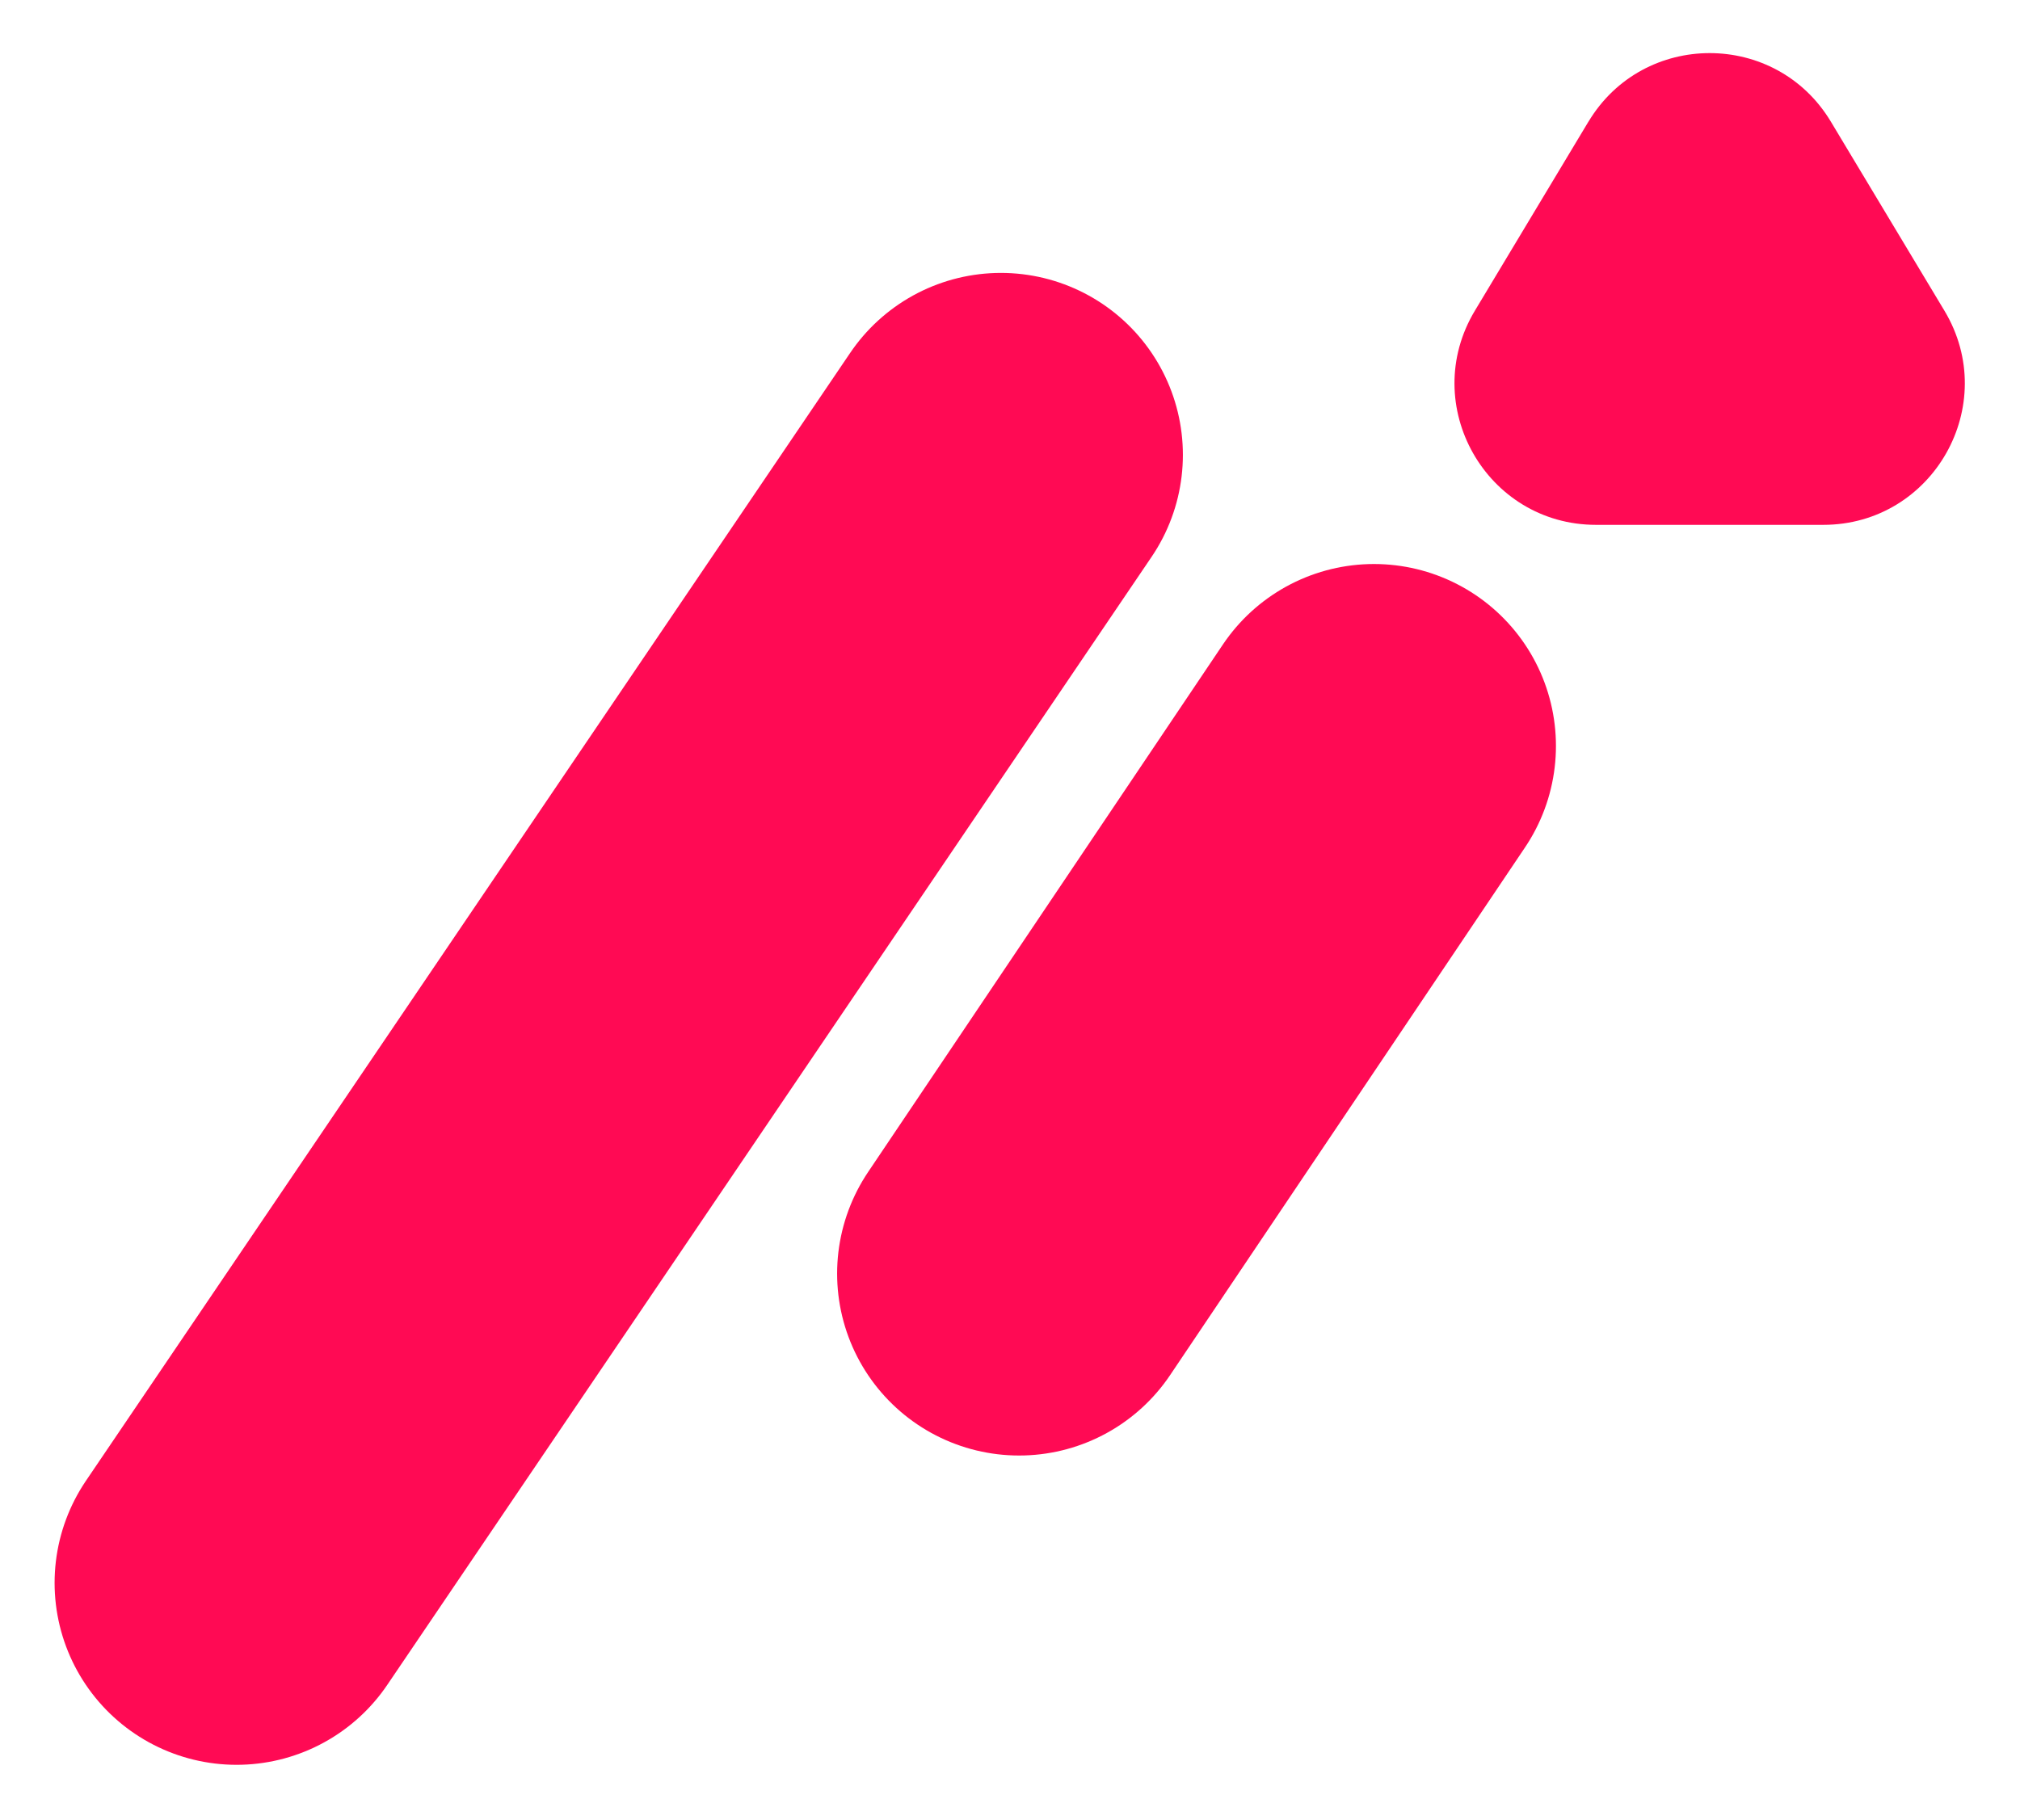
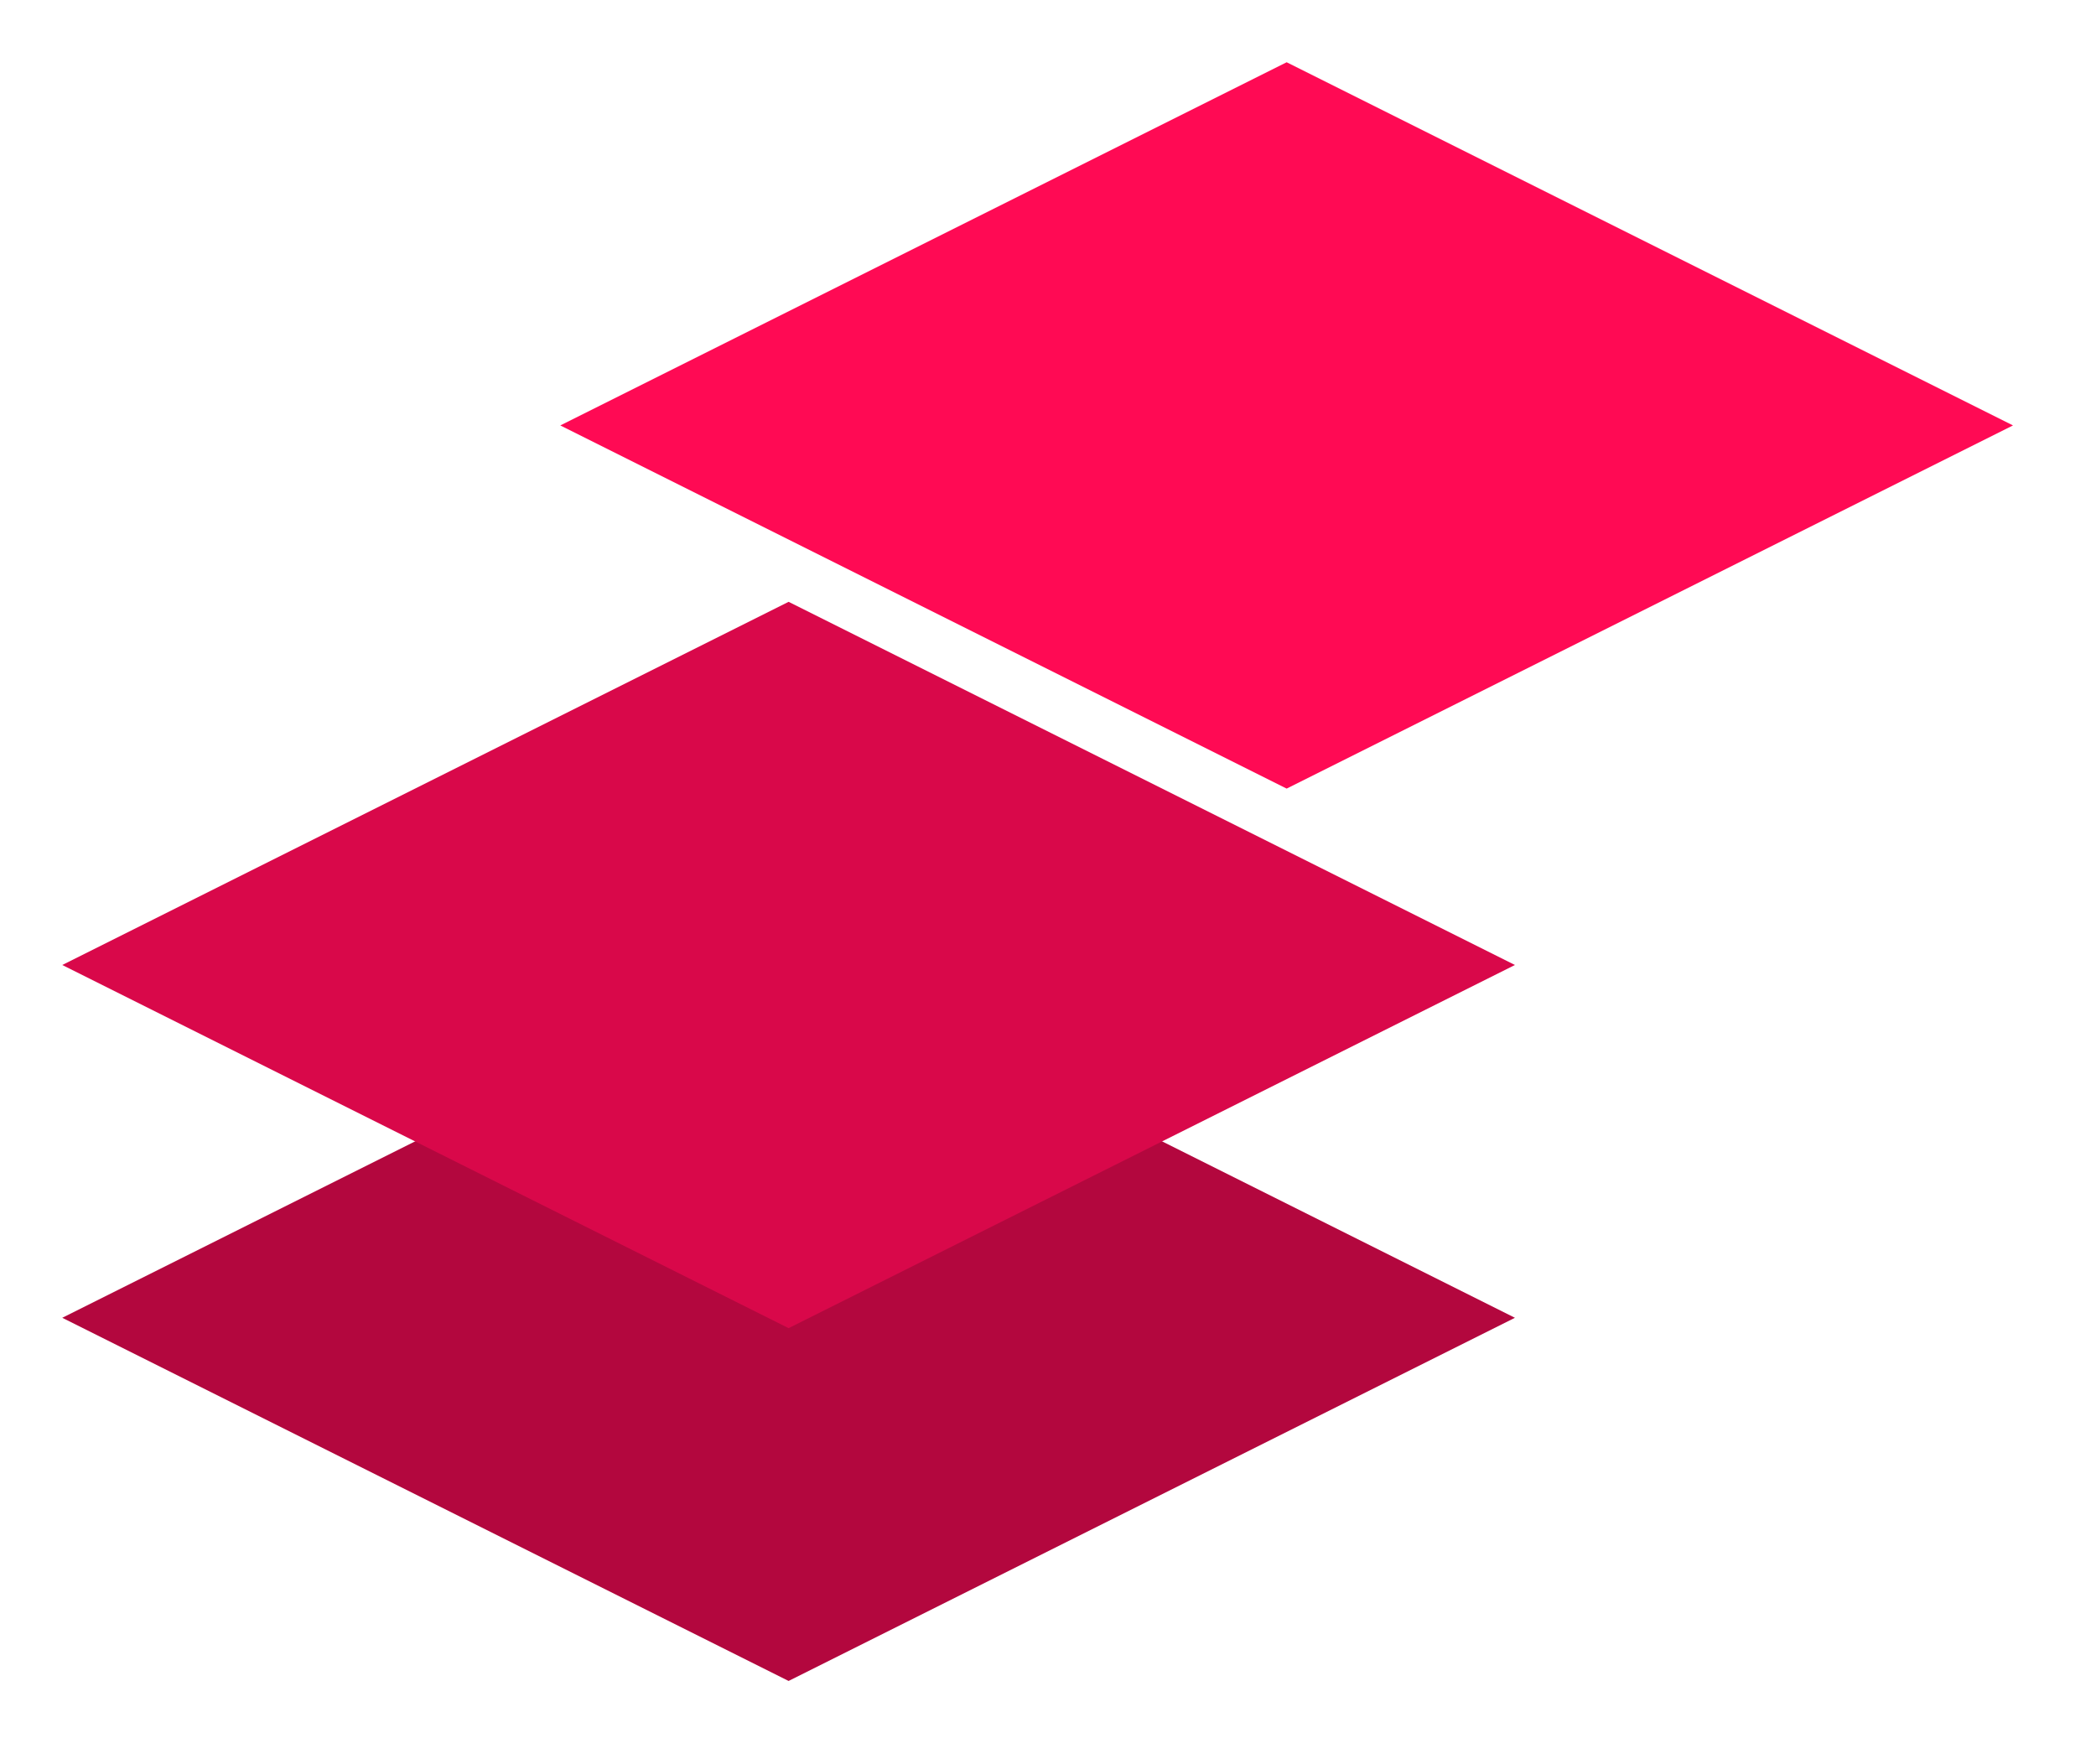
- <svg xmlns="http://www.w3.org/2000/svg" viewBox="40 40 222 200" role="img" aria-label="tendb">
-   <g fill="none" stroke="#ff0a54" stroke-width="40" stroke-linecap="round">
-     <path d="M66 214 150 90" />
-     <path d="M152 180 191 122" />
-   </g>
-   <path fill="#ff0a54" transform="translate(228 72) scale(0.5) translate(-167 -161)" d="m140.14 123.75-24.96 41.56c-12.44 20.71 2.48 47.08 26.64 47.08h49.93c24.16 0 39.08-26.37 26.64-47.08l-24.96-41.56c-12.07-20.1-41.21-20.1-53.28 0z" />
+ <svg xmlns="http://www.w3.org/2000/svg" viewBox="34 32 202 170" role="img" aria-label="tendb">
+   <path d="M40 159 l70 -35 l70 35 l-70 35 z" fill="#b3073e" />
+   <path d="M40 125 l70 -35 l70 35 l-70 35 z" fill="#d9084a" />
+   <path d="M88 73 l70 -35 l70 35 l-70 35 z" fill="#ff0a54" />
</svg>
